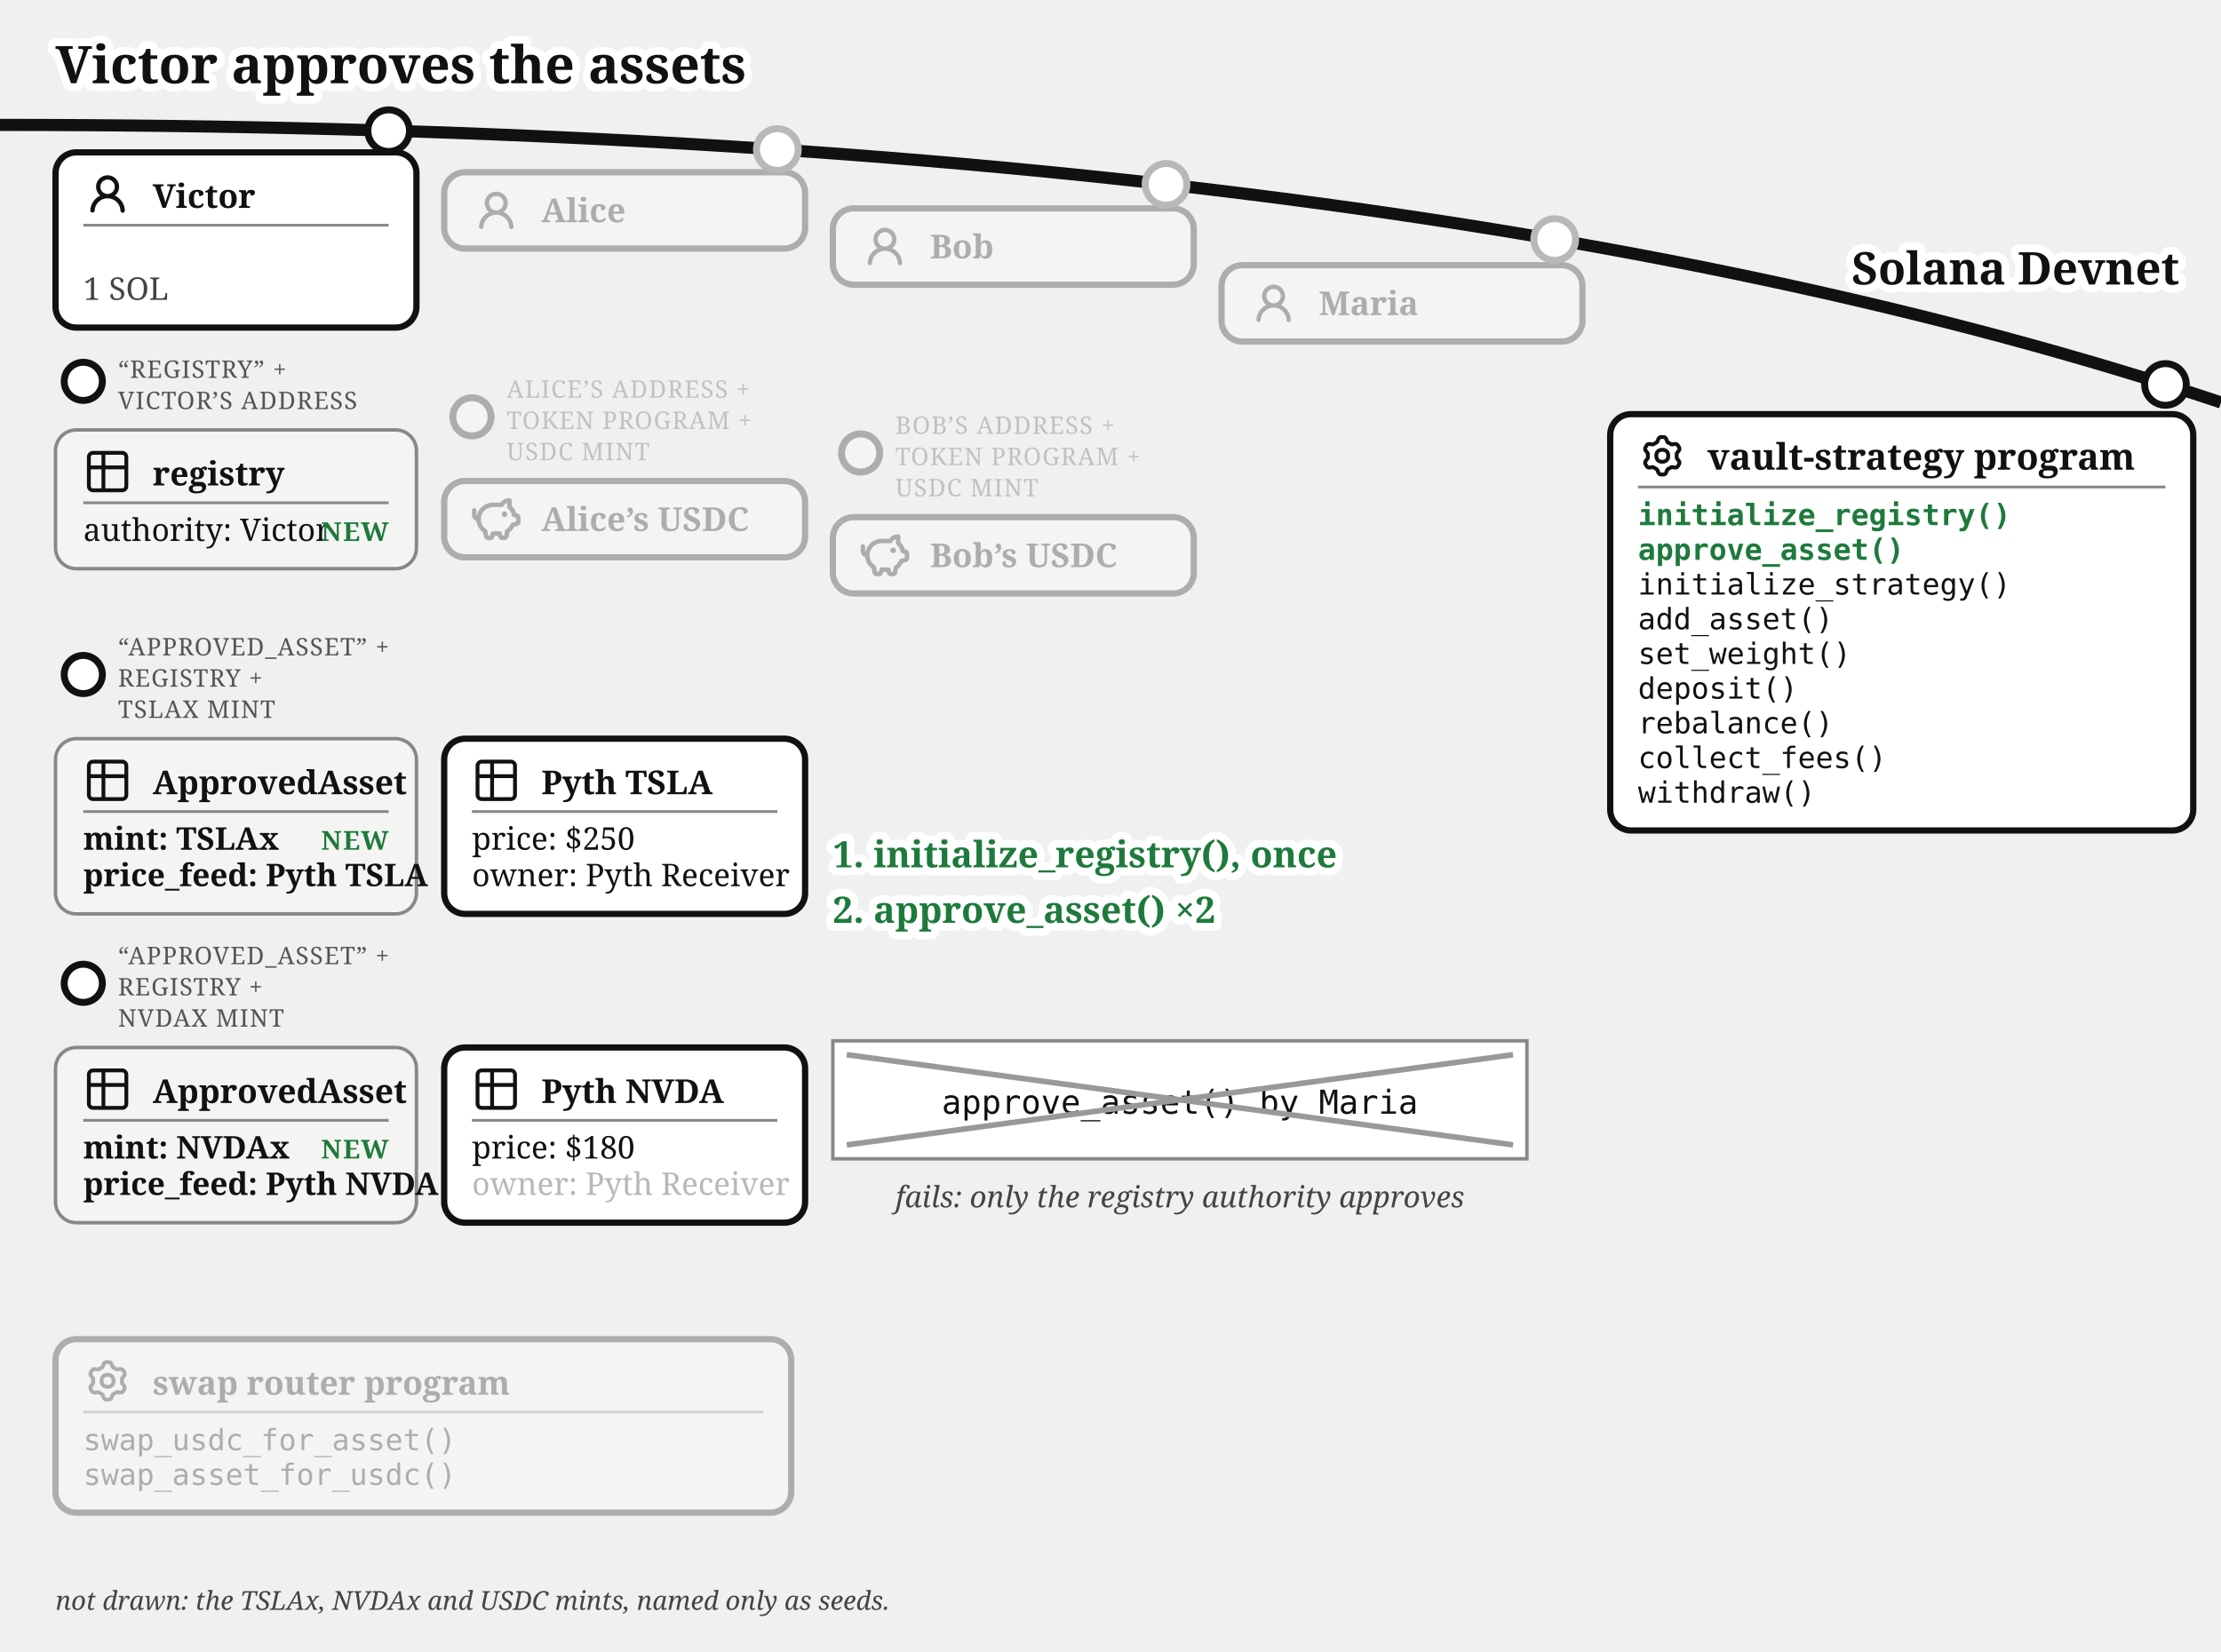
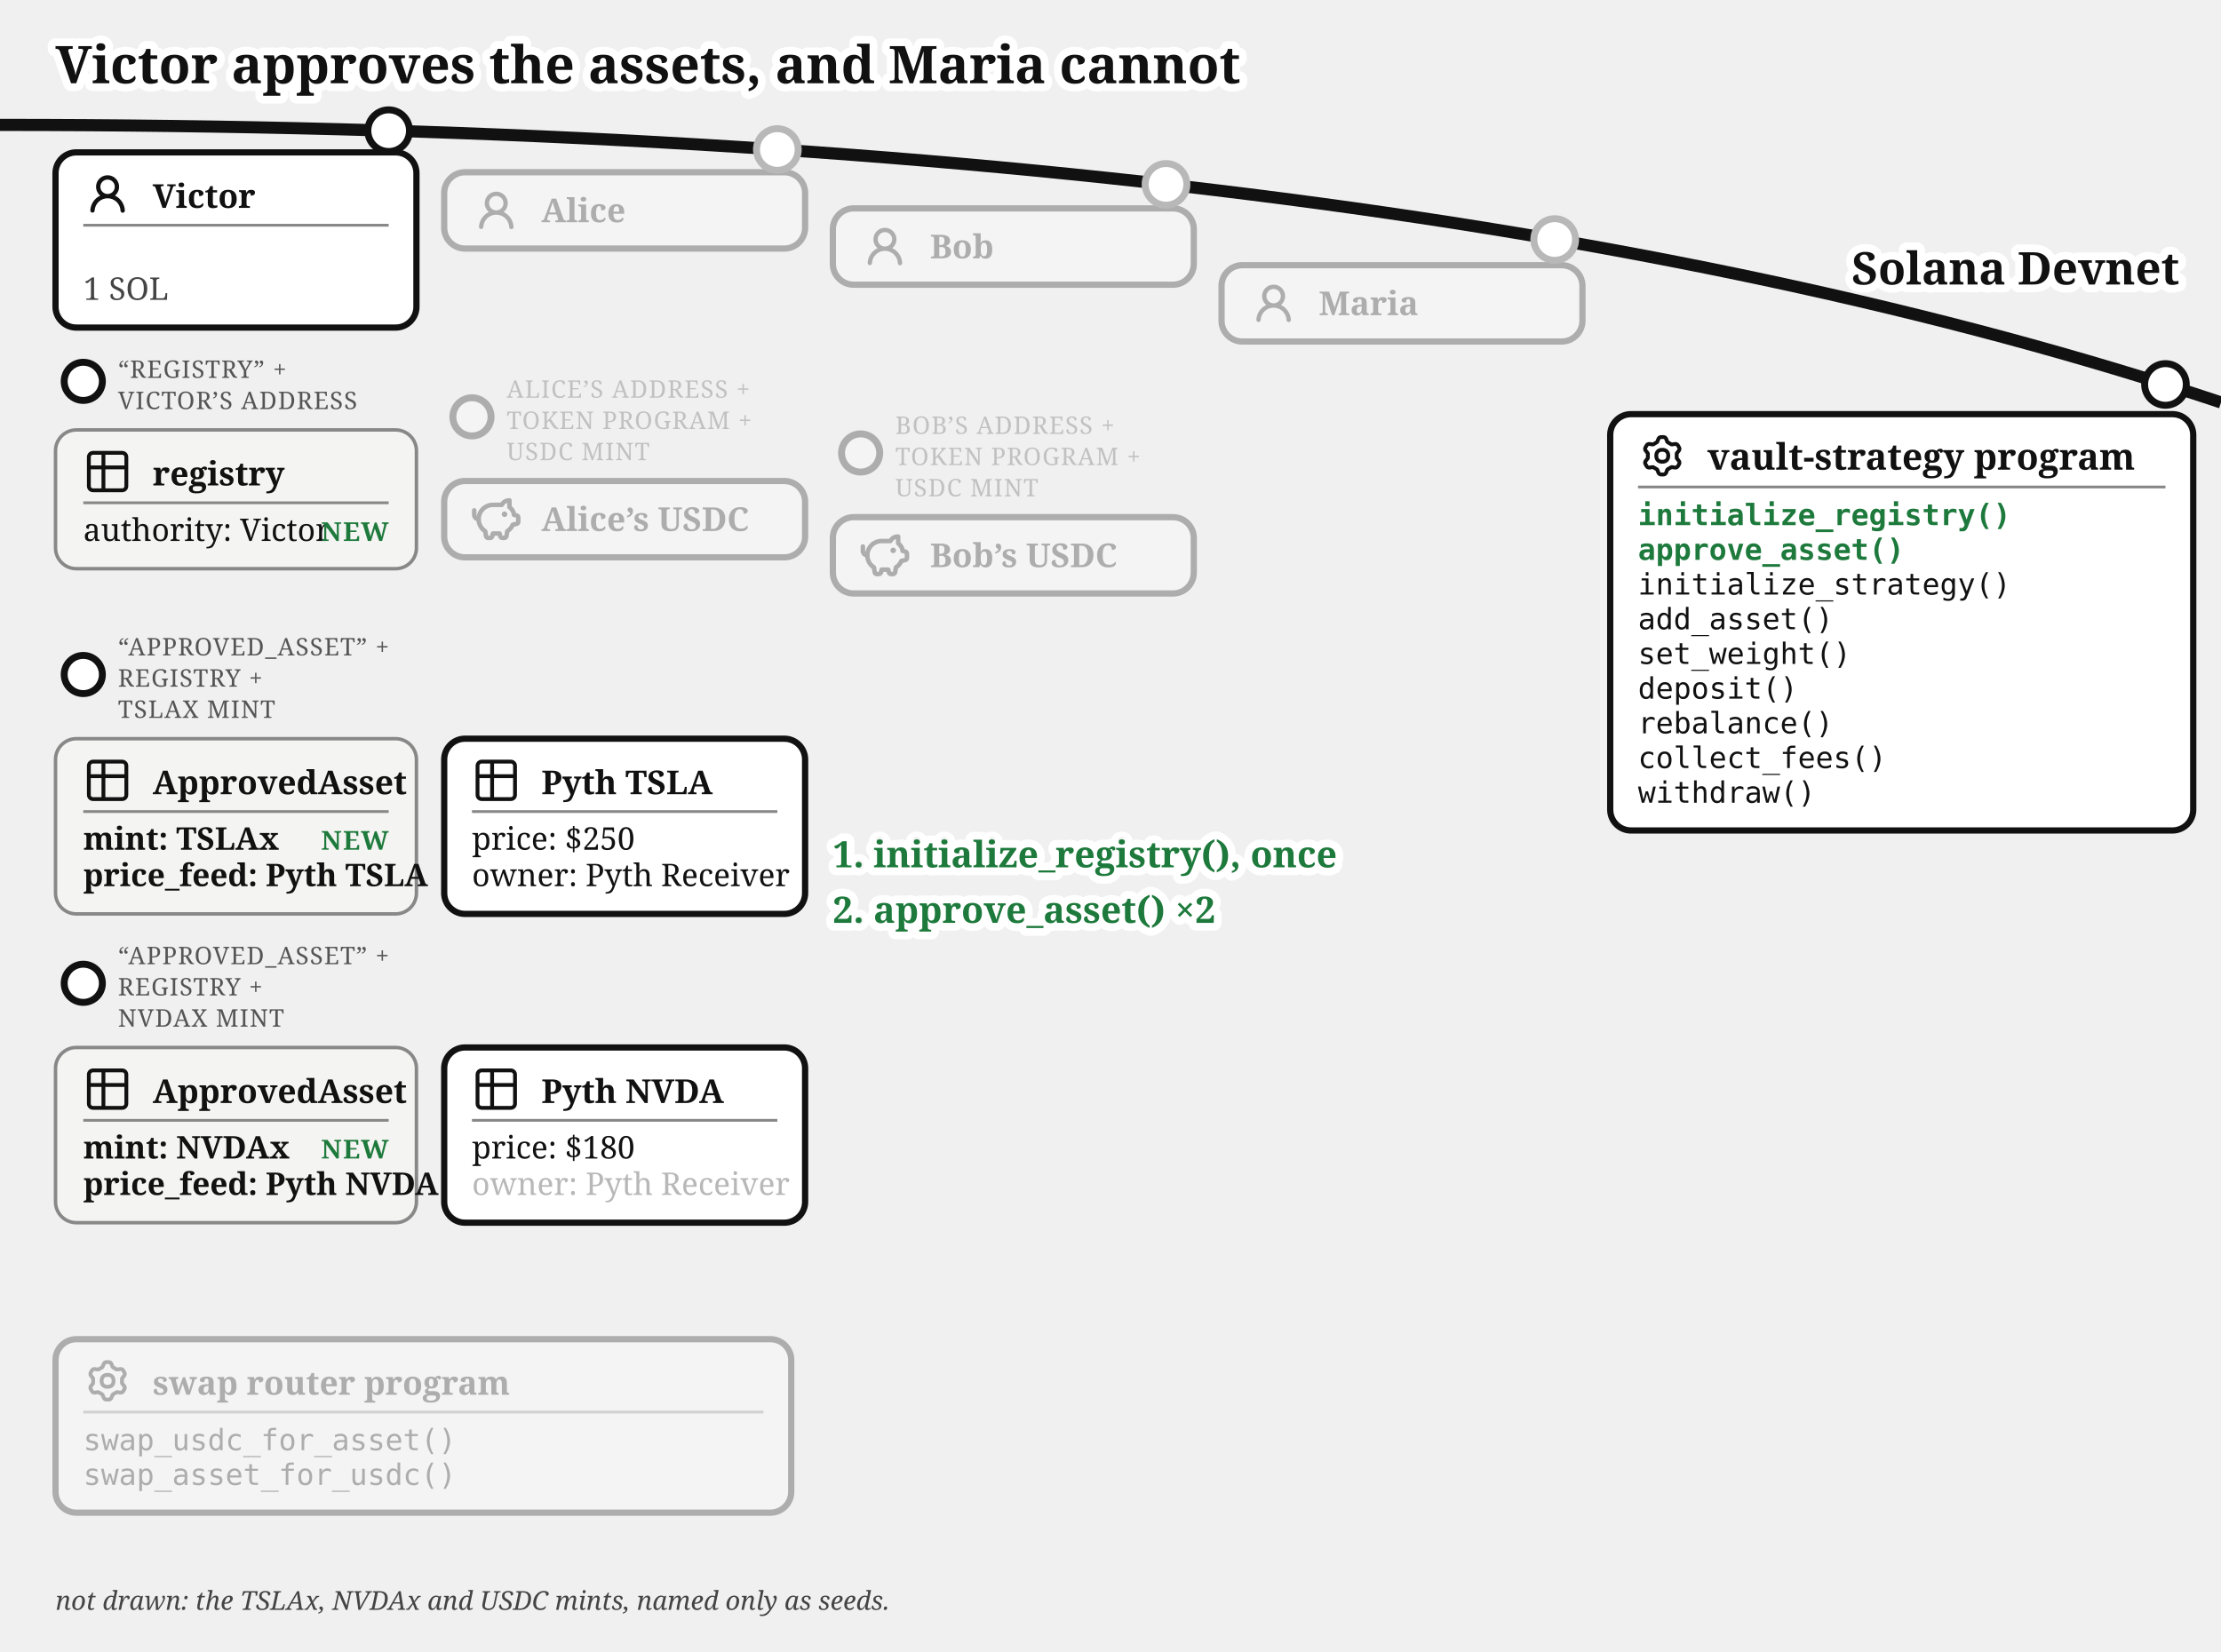
<svg xmlns="http://www.w3.org/2000/svg" viewBox="0 0 640 476" font-family="Gelasio, Georgia, serif" fill="#111">
-   <text stroke="#fff" stroke-width="4.5" paint-order="stroke" stroke-linejoin="round" x="16" y="24" font-size="15" font-weight="bold">Victor approves the assets</text>
+   <text stroke="#fff" stroke-width="4.5" paint-order="stroke" stroke-linejoin="round" x="16" y="24" font-size="15" font-weight="bold">Victor approves the assets, and Maria cannot</text>
  <path d="M 0,36 Q 400,36 640,116" fill="none" stroke="#111" stroke-width="3.5" />
  <text stroke="#fff" stroke-width="4.5" paint-order="stroke" stroke-linejoin="round" x="628" y="82" font-size="13" fill="#111" font-weight="bold" text-anchor="end">Solana Devnet</text>
  <g>
    <circle cx="112" cy="37.663" r="6" fill="#fff" stroke="#111" stroke-width="2" />
    <rect x="16" y="43.917" width="104" height="50.5" rx="6" fill="#fff" stroke="#111" stroke-width="1.8" />
    <g transform="translate(24,48.9168)">
      <g transform="translate(0.36,0.767) scale(0.8301)" fill="#111">
        <path d="M10.561 8.073a6 6 0 0 1 3.432 5.142a.75.75 0 1 1-1.498.07a4.5 4.5 0 0 0-8.99 0a.75.75 0 0 1-1.498-.07a6 6 0 0 1 3.431-5.142a3.999 3.999 0 1 1 5.123 0M10.5 5a2.5 2.5 0 1 0-5 0a2.5 2.5 0 0 0 5 0" />
      </g>
    </g>
    <text x="44" y="59.917" font-size="9.5" font-weight="bold">Victor</text>
    <line x1="24" y1="64.917" x2="112" y2="64.917" stroke="#888" stroke-width="0.8" />
    <text x="24" y="86.417" font-size="9" fill="#444">1 SOL</text>
  </g>
  <g>
    <circle cx="24" cy="109.917" r="5.5" fill="#fff" stroke="#111" stroke-width="2" />
    <text x="34" y="108.917" font-size="7" letter-spacing="0.3" fill="#555">“REGISTRY” +</text>
    <text x="34" y="117.917" font-size="7" letter-spacing="0.3" fill="#555">VICTOR’S ADDRESS</text>
    <rect x="16" y="123.917" width="104" height="40" rx="6" fill="#f4f4f2" stroke="#888" />
    <g transform="translate(24,128.917)">
      <g transform="translate(-0.195,-0.195) scale(0.6)" fill="none" stroke="#111" stroke-linecap="round" stroke-linejoin="round" stroke-width="1.843">
        <path d="M3 5a2 2 0 0 1 2-2h14a2 2 0 0 1 2 2v14a2 2 0 0 1-2 2H5a2 2 0 0 1-2-2zm0 5h18M10 3v18" />
      </g>
    </g>
    <text x="44" y="139.917" font-size="9.5" font-weight="bold">registry</text>
    <line x1="24" y1="144.917" x2="112" y2="144.917" stroke="#888" stroke-width="0.8" />
    <text x="24" y="155.917" font-size="9">authority: Victor</text>
    <text x="112" y="155.917" font-size="7.5" letter-spacing="0.4" font-weight="bold" fill="#1e7a3c" text-anchor="end">NEW</text>
  </g>
  <g>
    <circle cx="24" cy="194.417" r="5.5" fill="#fff" stroke="#111" stroke-width="2" />
    <text x="34" y="188.917" font-size="7" letter-spacing="0.3" fill="#555">“APPROVED_ASSET” +</text>
    <text x="34" y="197.917" font-size="7" letter-spacing="0.3" fill="#555">REGISTRY +</text>
    <text x="34" y="206.917" font-size="7" letter-spacing="0.3" fill="#555">TSLAX MINT</text>
    <rect x="16" y="212.917" width="104" height="50.5" rx="6" fill="#f4f4f2" stroke="#888" />
    <g transform="translate(24,217.917)">
      <g transform="translate(-0.195,-0.195) scale(0.6)" fill="none" stroke="#111" stroke-linecap="round" stroke-linejoin="round" stroke-width="1.843">
        <path d="M3 5a2 2 0 0 1 2-2h14a2 2 0 0 1 2 2v14a2 2 0 0 1-2 2H5a2 2 0 0 1-2-2zm0 5h18M10 3v18" />
      </g>
    </g>
    <text x="44" y="228.917" font-size="9.5" font-weight="bold">ApprovedAsset</text>
    <line x1="24" y1="233.917" x2="112" y2="233.917" stroke="#888" stroke-width="0.8" />
    <text x="24" y="244.917" font-size="9" font-weight="bold">mint: TSLAx</text>
    <text x="24" y="255.417" font-size="9" font-weight="bold">price_feed: Pyth TSLA</text>
    <text x="112" y="244.917" font-size="7.5" letter-spacing="0.4" font-weight="bold" fill="#1e7a3c" text-anchor="end">NEW</text>
  </g>
  <g>
    <circle cx="24" cy="283.417" r="5.5" fill="#fff" stroke="#111" stroke-width="2" />
    <text x="34" y="277.917" font-size="7" letter-spacing="0.3" fill="#555">“APPROVED_ASSET” +</text>
    <text x="34" y="286.917" font-size="7" letter-spacing="0.3" fill="#555">REGISTRY +</text>
    <text x="34" y="295.917" font-size="7" letter-spacing="0.3" fill="#555">NVDAX MINT</text>
    <rect x="16" y="301.917" width="104" height="50.5" rx="6" fill="#f4f4f2" stroke="#888" />
    <g transform="translate(24,306.917)">
      <g transform="translate(-0.195,-0.195) scale(0.6)" fill="none" stroke="#111" stroke-linecap="round" stroke-linejoin="round" stroke-width="1.843">
        <path d="M3 5a2 2 0 0 1 2-2h14a2 2 0 0 1 2 2v14a2 2 0 0 1-2 2H5a2 2 0 0 1-2-2zm0 5h18M10 3v18" />
      </g>
    </g>
    <text x="44" y="317.917" font-size="9.5" font-weight="bold">ApprovedAsset</text>
    <line x1="24" y1="322.917" x2="112" y2="322.917" stroke="#888" stroke-width="0.8" />
    <text x="24" y="333.917" font-size="9" font-weight="bold">mint: NVDAx</text>
    <text x="24" y="344.417" font-size="9" font-weight="bold">price_feed: Pyth NVDA</text>
    <text x="112" y="333.917" font-size="7.5" letter-spacing="0.4" font-weight="bold" fill="#1e7a3c" text-anchor="end">NEW</text>
  </g>
  <g>
    <rect x="128" y="212.917" width="104" height="50.5" rx="6" fill="#fff" stroke="#111" stroke-width="1.8" />
    <g transform="translate(136,217.917)">
      <g transform="translate(-0.195,-0.195) scale(0.6)" fill="none" stroke="#111" stroke-linecap="round" stroke-linejoin="round" stroke-width="1.843">
        <path d="M3 5a2 2 0 0 1 2-2h14a2 2 0 0 1 2 2v14a2 2 0 0 1-2 2H5a2 2 0 0 1-2-2zm0 5h18M10 3v18" />
      </g>
    </g>
    <text x="156" y="228.917" font-size="9.5" font-weight="bold">Pyth TSLA</text>
    <line x1="136" y1="233.917" x2="224" y2="233.917" stroke="#888" stroke-width="0.8" />
    <text x="136" y="244.917" font-size="9">price: $250</text>
  </g>
  <g>
    <text x="136" y="255.417" font-size="9">owner: Pyth Receiver</text>
    <rect x="128" y="301.917" width="104" height="50.5" rx="6" fill="#fff" stroke="#111" stroke-width="1.8" />
    <g transform="translate(136,306.917)">
      <g transform="translate(-0.195,-0.195) scale(0.6)" fill="none" stroke="#111" stroke-linecap="round" stroke-linejoin="round" stroke-width="1.843">
        <path d="M3 5a2 2 0 0 1 2-2h14a2 2 0 0 1 2 2v14a2 2 0 0 1-2 2H5a2 2 0 0 1-2-2zm0 5h18M10 3v18" />
      </g>
    </g>
    <text x="156" y="317.917" font-size="9.5" font-weight="bold">Pyth NVDA</text>
    <line x1="136" y1="322.917" x2="224" y2="322.917" stroke="#888" stroke-width="0.8" />
    <text x="136" y="333.917" font-size="9">price: $180</text>
  </g>
  <circle cx="224" cy="43.091" r="7" fill="#fff" />
  <g opacity="0.3">
    <circle cx="224" cy="43.091" r="6" fill="#fff" stroke="#111" stroke-width="2" />
    <text x="136" y="344.417" font-size="9">owner: Pyth Receiver</text>
    <rect x="128" y="49.644" width="104" height="22" rx="6" fill="#fff" stroke="#111" stroke-width="1.8" />
    <g transform="translate(136,53.6439)">
      <g transform="translate(0.36,0.767) scale(0.8301)" fill="#111">
        <path d="M10.561 8.073a6 6 0 0 1 3.432 5.142a.75.75 0 1 1-1.498.07a4.5 4.5 0 0 0-8.99 0a.75.75 0 0 1-1.498-.07a6 6 0 0 1 3.431-5.142a3.999 3.999 0 1 1 5.123 0M10.5 5a2.5 2.5 0 1 0-5 0a2.5 2.5 0 0 0 5 0" />
      </g>
    </g>
    <text x="156" y="64.044" font-size="9.5" font-weight="bold">Alice</text>
  </g>
  <g opacity="0.3">
    <circle cx="136" cy="120.144" r="5.5" fill="#fff" stroke="#111" stroke-width="2" />
    <text x="146" y="114.644" font-size="7" letter-spacing="0.3" fill="#555">ALICE’S ADDRESS +</text>
    <text x="146" y="123.644" font-size="7" letter-spacing="0.3" fill="#555">TOKEN PROGRAM +</text>
    <text x="146" y="132.644" font-size="7" letter-spacing="0.3" fill="#555">USDC MINT</text>
    <rect x="128" y="138.644" width="104" height="22" rx="6" fill="#fff" stroke="#111" stroke-width="1.8" />
    <g transform="translate(136,142.644)">
      <g transform="translate(-0.624,-0.624) scale(0.6353)" fill="none" stroke="#111" stroke-linecap="round" stroke-linejoin="round" stroke-width="2.047">
        <path d="M14.5 5.5h-4A6.5 6.5 0 0 0 7 17.478l.288 1.738c.07.423.105.635.202.798a1 1 0 0 0 .49.416c.178.07.392.07.822.07c.397 0 .596 0 .764-.062a1 1 0 0 0 .479-.374c.1-.148.15-.34.246-.727l.209-.837h3l.21.837c.096.386.144.58.245.727a1 1 0 0 0 .479.374c.168.062.367.062.764.062c.43 0 .644 0 .821-.07a1 1 0 0 0 .49-.416c.098-.163.133-.375.203-.798L17 17.478a6.5 6.5 0 0 0 2.502-2.978l.89-.178c.77-.154 1.155-.231 1.381-.508c.227-.276.227-.669.227-1.453v-.3c0-.75 0-1.124-.212-1.396c-.212-.27-.575-.362-1.303-.544L20 10c0-1.5-1.167-2.833-2-3.5v-3h-.264c-1.37 0-2.623.774-3.236 2" />
        <path d="M15.875 9.75h-.125m.25 0a.25.25 0 1 1-.5 0a.25.25 0 0 1 .5 0M2 8v2a2 2 0 0 0 2 2" />
      </g>
    </g>
    <text x="156" y="153.044" font-size="9.5" font-weight="bold">Alice’s USDC</text>
  </g>
  <circle cx="336" cy="53.138" r="7" fill="#fff" />
  <g opacity="0.3">
    <circle cx="336" cy="53.138" r="6" fill="#fff" stroke="#111" stroke-width="2" />
    <rect x="240" y="60.062" width="104" height="22" rx="6" fill="#fff" stroke="#111" stroke-width="1.8" />
    <g transform="translate(248,64.0617)">
      <g transform="translate(0.36,0.767) scale(0.8301)" fill="#111">
        <path d="M10.561 8.073a6 6 0 0 1 3.432 5.142a.75.75 0 1 1-1.498.07a4.5 4.5 0 0 0-8.99 0a.75.75 0 0 1-1.498-.07a6 6 0 0 1 3.431-5.142a3.999 3.999 0 1 1 5.123 0M10.5 5a2.5 2.5 0 1 0-5 0a2.5 2.5 0 0 0 5 0" />
      </g>
    </g>
    <text x="268" y="74.462" font-size="9.5" font-weight="bold">Bob</text>
  </g>
  <g opacity="0.3">
    <circle cx="248" cy="130.562" r="5.5" fill="#fff" stroke="#111" stroke-width="2" />
    <text x="258" y="125.062" font-size="7" letter-spacing="0.3" fill="#555">BOB’S ADDRESS +</text>
    <text x="258" y="134.062" font-size="7" letter-spacing="0.3" fill="#555">TOKEN PROGRAM +</text>
    <text x="258" y="143.062" font-size="7" letter-spacing="0.3" fill="#555">USDC MINT</text>
    <rect x="240" y="149.062" width="104" height="22" rx="6" fill="#fff" stroke="#111" stroke-width="1.8" />
    <g transform="translate(248,153.062)">
      <g transform="translate(-0.624,-0.624) scale(0.6353)" fill="none" stroke="#111" stroke-linecap="round" stroke-linejoin="round" stroke-width="2.047">
        <path d="M14.5 5.5h-4A6.5 6.5 0 0 0 7 17.478l.288 1.738c.07.423.105.635.202.798a1 1 0 0 0 .49.416c.178.07.392.07.822.07c.397 0 .596 0 .764-.062a1 1 0 0 0 .479-.374c.1-.148.15-.34.246-.727l.209-.837h3l.21.837c.096.386.144.58.245.727a1 1 0 0 0 .479.374c.168.062.367.062.764.062c.43 0 .644 0 .821-.07a1 1 0 0 0 .49-.416c.098-.163.133-.375.203-.798L17 17.478a6.5 6.5 0 0 0 2.502-2.978l.89-.178c.77-.154 1.155-.231 1.381-.508c.227-.276.227-.669.227-1.453v-.3c0-.75 0-1.124-.212-1.396c-.212-.27-.575-.362-1.303-.544L20 10c0-1.5-1.167-2.833-2-3.5v-3h-.264c-1.37 0-2.623.774-3.236 2" />
        <path d="M15.875 9.75h-.125m.25 0a.25.25 0 1 1-.5 0a.25.25 0 0 1 .5 0M2 8v2a2 2 0 0 0 2 2" />
      </g>
    </g>
    <text x="268" y="163.462" font-size="9.5" font-weight="bold">Bob’s USDC</text>
  </g>
  <circle cx="448" cy="69.033" r="7" fill="#fff" />
  <g opacity="0.3">
    <circle cx="448" cy="69.033" r="6" fill="#fff" stroke="#111" stroke-width="2" />
    <rect x="352" y="76.436" width="104" height="22" rx="6" fill="#fff" stroke="#111" stroke-width="1.8" />
    <g transform="translate(360,80.4364)">
      <g transform="translate(0.36,0.767) scale(0.8301)" fill="#111">
        <path d="M10.561 8.073a6 6 0 0 1 3.432 5.142a.75.75 0 1 1-1.498.07a4.5 4.5 0 0 0-8.99 0a.75.75 0 0 1-1.498-.07a6 6 0 0 1 3.431-5.142a3.999 3.999 0 1 1 5.123 0M10.5 5a2.5 2.5 0 1 0-5 0a2.5 2.5 0 0 0 5 0" />
      </g>
    </g>
    <text x="380" y="90.836" font-size="9.5" font-weight="bold">Maria</text>
  </g>
  <g>
    <circle cx="624" cy="110.812" r="6" fill="#fff" stroke="#111" stroke-width="2" />
    <rect x="464" y="119.37" width="168" height="120" rx="6" fill="#fff" stroke="#111" stroke-width="1.8" />
    <g transform="translate(472,124.37)">
      <g transform="translate(0.951,0.952) scale(0.864)" fill="none" stroke="#111" stroke-linecap="round" stroke-linejoin="round" stroke-width="1.28">
        <path d="M11.808 7.727c0 .05.017.1.048.14l.667.84a.96.96 0 0 1 .082 1.08l-.392.676a.96.96 0 0 1-.975.47l-1.063-.16a.23.23 0 0 0-.145.027l-1.26.727a.23.23 0 0 0-.096.112l-.392 1a.96.96 0 0 1-.893.611h-.782a.96.96 0 0 1-.893-.61l-.392-1a.23.23 0 0 0-.096-.113L3.967 10.8a.23.23 0 0 0-.145-.028l-1.063.162a.96.96 0 0 1-.976-.47l-.39-.677a.96.96 0 0 1 .08-1.08l.67-.84a.22.22 0 0 0 .05-.14V6.273c0-.05-.018-.1-.05-.14l-.67-.84a.96.96 0 0 1-.08-1.08l.39-.676a.96.96 0 0 1 .976-.47l1.06.16a.23.23 0 0 0 .145-.027l1.262-.73a.23.23 0 0 0 .096-.113l.394-.996A.96.96 0 0 1 6.61.75h.784a.96.96 0 0 1 .893.61l.392.997q.028.075.096.116l1.26.727a.23.23 0 0 0 .145.028l1.062-.162a.96.96 0 0 1 .976.47l.391.677a.96.96 0 0 1-.081 1.08l-.67.84a.22.22 0 0 0-.049.14v1.454Z" />
        <path d="M7 8.996c1.277 0 1.996-.719 1.996-1.996S8.277 5.004 7 5.004S5.004 5.723 5.004 7S5.723 8.996 7 8.996" />
      </g>
    </g>
    <text x="492" y="135.37" font-size="10.5" font-weight="bold">vault-strategy program</text>
    <line x1="472" y1="140.37" x2="624" y2="140.37" stroke="#888" stroke-width="0.8" />
    <text x="472" y="151.37" font-size="8.5" font-family="'DejaVu Sans Mono', Menlo, monospace" font-weight="bold" fill="#1e7a3c">initialize_registry()</text>
    <text x="472" y="161.37" font-size="8.5" font-family="'DejaVu Sans Mono', Menlo, monospace" font-weight="bold" fill="#1e7a3c">approve_asset()</text>
    <text x="472" y="171.37" font-size="8.5" font-family="'DejaVu Sans Mono', Menlo, monospace">initialize_strategy()</text>
    <text x="472" y="181.37" font-size="8.5" font-family="'DejaVu Sans Mono', Menlo, monospace">add_asset()</text>
    <text x="472" y="191.37" font-size="8.5" font-family="'DejaVu Sans Mono', Menlo, monospace">set_weight()</text>
    <text x="472" y="201.37" font-size="8.5" font-family="'DejaVu Sans Mono', Menlo, monospace">deposit()</text>
    <text x="472" y="211.37" font-size="8.5" font-family="'DejaVu Sans Mono', Menlo, monospace">rebalance()</text>
    <text x="472" y="221.37" font-size="8.5" font-family="'DejaVu Sans Mono', Menlo, monospace">collect_fees()</text>
    <text x="472" y="231.37" font-size="8.5" font-family="'DejaVu Sans Mono', Menlo, monospace">withdraw()</text>
  </g>
-   <rect x="240" y="300" width="200" height="34" fill="#fff" stroke="#888" />
-   <text x="340" y="321" font-size="9.5" text-anchor="middle" font-family="'DejaVu Sans Mono', Menlo, monospace">approve_asset() by Maria</text>
-   <line x1="244" y1="304" x2="436" y2="330" stroke="#999" stroke-width="1.6" />
-   <line x1="244" y1="330" x2="436" y2="304" stroke="#999" stroke-width="1.6" />
-   <text x="340" y="348" font-size="8.5" fill="#444" font-style="italic" text-anchor="middle">fails: only the registry authority approves</text>
  <text stroke="#fff" stroke-width="4.5" paint-order="stroke" stroke-linejoin="round" x="240" y="250" font-size="10.5" fill="#1e7a3c" font-weight="bold" text-anchor="start">1. initialize_registry(), once</text>
  <text stroke="#fff" stroke-width="4.5" paint-order="stroke" stroke-linejoin="round" x="240" y="266" font-size="10.5" fill="#1e7a3c" font-weight="bold" text-anchor="start">2. approve_asset() ×2</text>
  <g transform="translate(0,-90)">
    <g opacity="0.3">
      <rect x="16" y="476" width="212" height="50" rx="6" fill="#fff" stroke="#111" stroke-width="1.8" />
      <g transform="translate(24,481)">
        <g transform="translate(0.951,0.952) scale(0.864)" fill="none" stroke="#111" stroke-linecap="round" stroke-linejoin="round" stroke-width="1.28">
          <path d="M11.808 7.727c0 .05.017.1.048.14l.667.84a.96.96 0 0 1 .082 1.08l-.392.676a.96.96 0 0 1-.975.47l-1.063-.16a.23.23 0 0 0-.145.027l-1.26.727a.23.23 0 0 0-.096.112l-.392 1a.96.96 0 0 1-.893.611h-.782a.96.96 0 0 1-.893-.61l-.392-1a.23.23 0 0 0-.096-.113L3.967 10.8a.23.23 0 0 0-.145-.028l-1.063.162a.96.96 0 0 1-.976-.47l-.39-.677a.96.96 0 0 1 .08-1.08l.67-.84a.22.22 0 0 0 .05-.14V6.273c0-.05-.018-.1-.05-.14l-.67-.84a.96.96 0 0 1-.08-1.08l.39-.676a.96.96 0 0 1 .976-.47l1.06.16a.23.23 0 0 0 .145-.027l1.262-.73a.23.23 0 0 0 .096-.113l.394-.996A.96.96 0 0 1 6.61.75h.784a.96.96 0 0 1 .893.61l.392.997q.028.075.096.116l1.26.727a.23.23 0 0 0 .145.028l1.062-.162a.96.96 0 0 1 .976.47l.391.677a.96.96 0 0 1-.081 1.08l-.67.84a.22.22 0 0 0-.049.14v1.454Z" />
          <path d="M7 8.996c1.277 0 1.996-.719 1.996-1.996S8.277 5.004 7 5.004S5.004 5.723 5.004 7S5.723 8.996 7 8.996" />
        </g>
      </g>
      <text x="44" y="492" font-size="9.5" font-weight="bold">swap router program</text>
      <line x1="24" y1="497" x2="220" y2="497" stroke="#888" stroke-width="0.8" />
      <text x="24" y="508" font-size="8.5" font-family="'DejaVu Sans Mono', Menlo, monospace">swap_usdc_for_asset()</text>
      <text x="24" y="518" font-size="8.5" font-family="'DejaVu Sans Mono', Menlo, monospace">swap_asset_for_usdc()</text>
    </g>
  </g>
  <text x="16" y="464" font-size="7.5" fill="#444" font-style="italic" text-anchor="start">not drawn: the TSLAx, NVDAx and USDC mints, named only as seeds.</text>
</svg>
